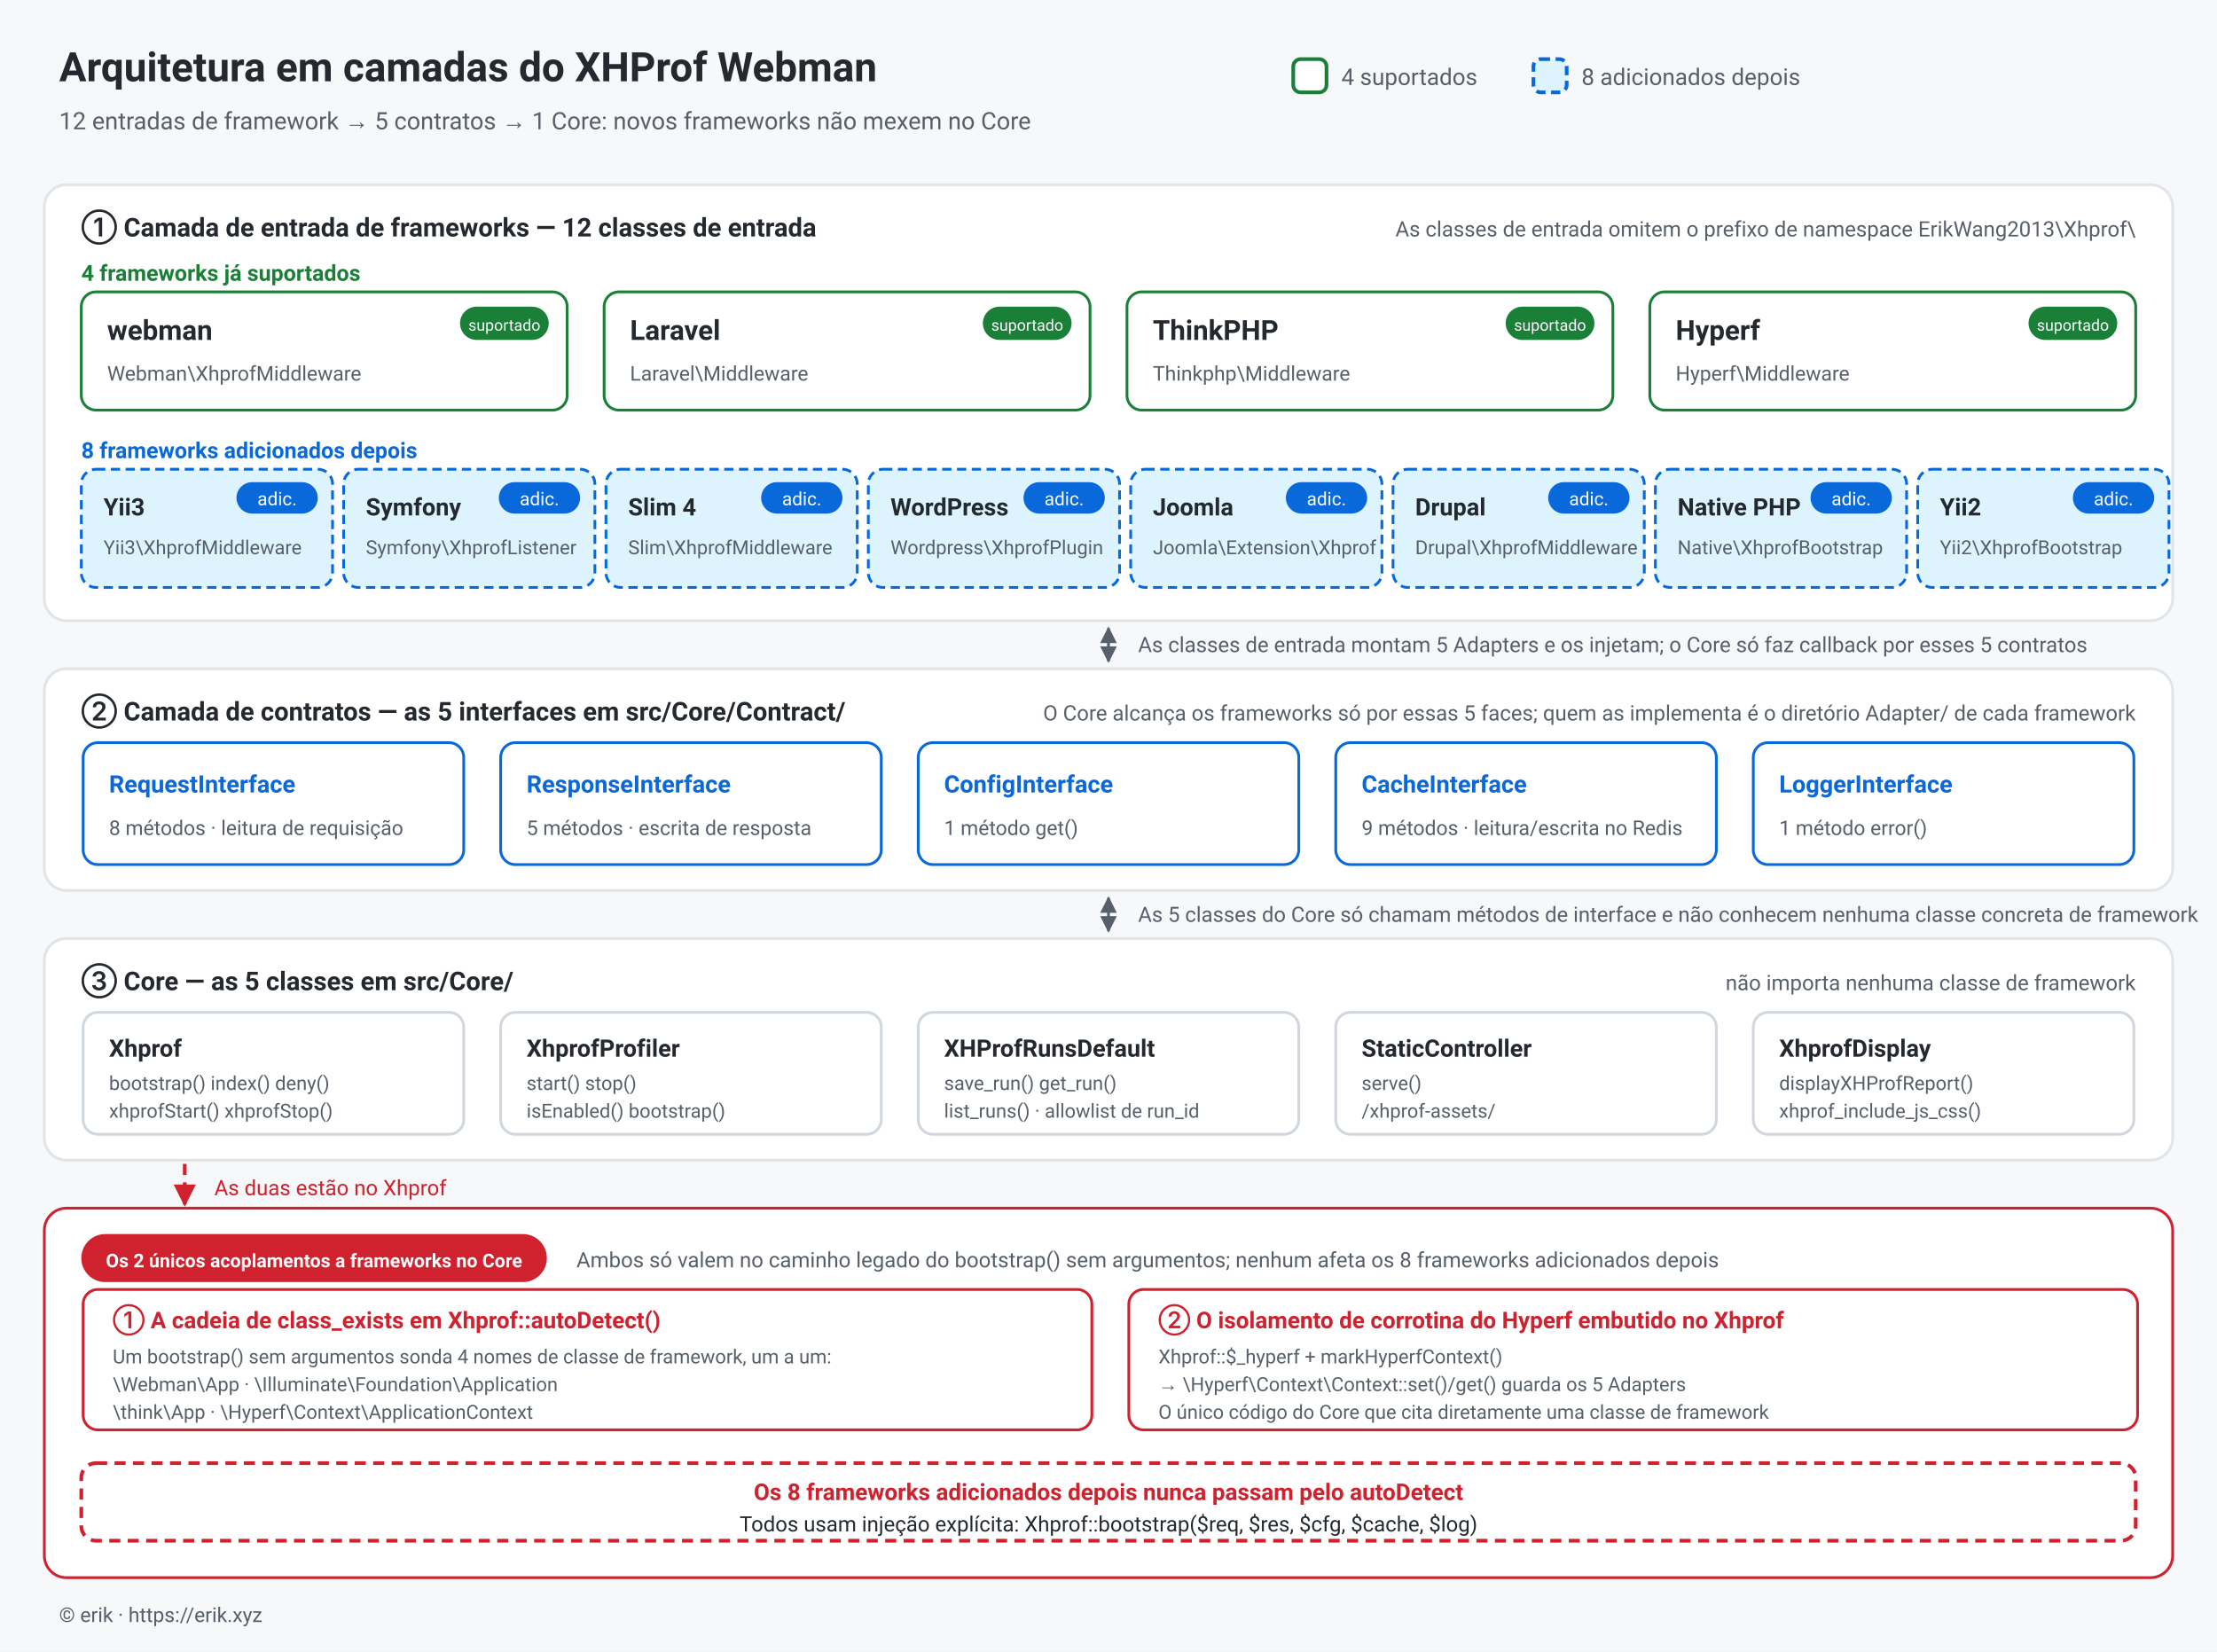
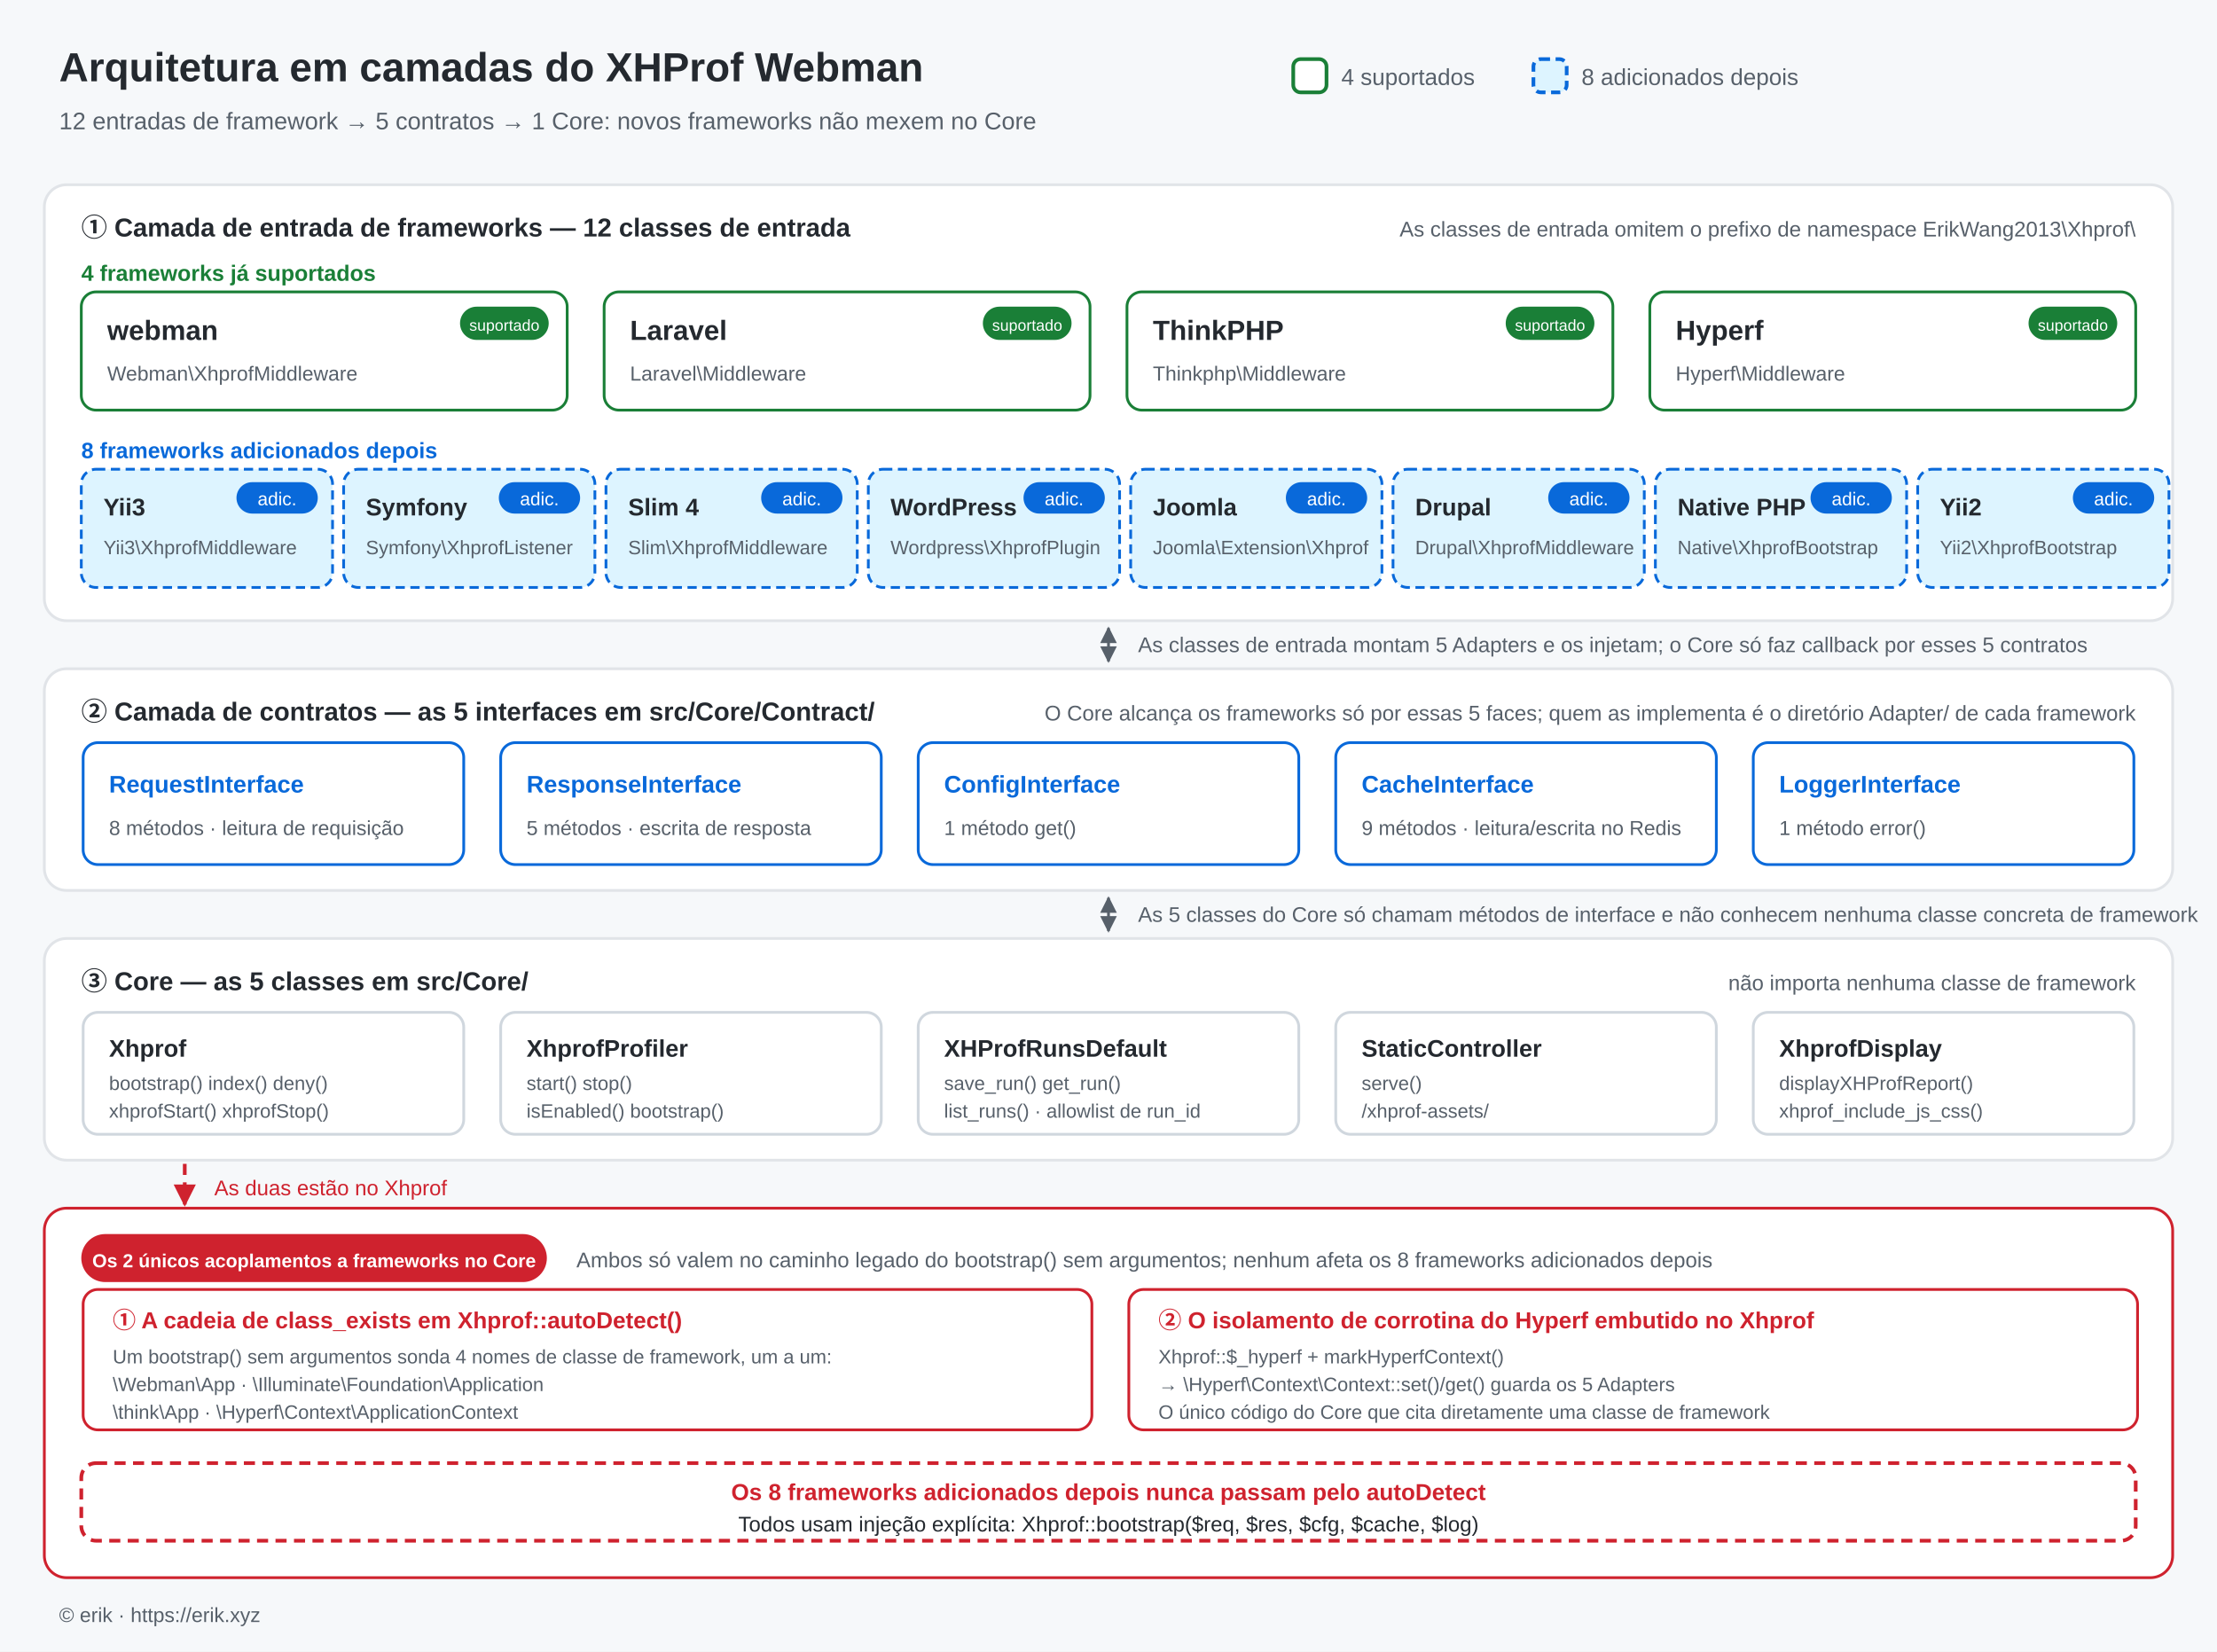
- <svg xmlns="http://www.w3.org/2000/svg" viewBox="0 0 1200 894" width="1200" height="894" role="img" font-family="-apple-system, BlinkMacSystemFont, &quot;Segoe UI&quot;, Roboto, &quot;Helvetica Neue&quot;, Arial, &quot;Noto Sans SC&quot;, &quot;PingFang SC&quot;, &quot;Microsoft YaHei&quot;, sans-serif">
+ <svg xmlns="http://www.w3.org/2000/svg" viewBox="0 0 1200 894" width="1200" height="894" role="img" font-family="Arial, &quot;Noto Sans CJK SC&quot;, -apple-system, BlinkMacSystemFont, &quot;Segoe UI&quot;, Roboto, &quot;Helvetica Neue&quot;, &quot;Noto Sans SC&quot;, &quot;PingFang SC&quot;, &quot;Microsoft YaHei&quot;, sans-serif">
  <defs>
    <marker id="arrow" viewBox="0 0 10 10" refX="9" refY="5" markerWidth="6" markerHeight="6" orient="auto-start-reverse">
      <path d="M0,0 L10,5 L0,10 z" fill="#57606a" />
    </marker>
    <marker id="arrow-red" viewBox="0 0 10 10" refX="9" refY="5" markerWidth="6" markerHeight="6" orient="auto-start-reverse">
      <path d="M0,0 L10,5 L0,10 z" fill="#cf222e" />
    </marker>
  </defs>
  <rect x="0" y="0" width="1200" height="894" fill="#f6f8fa" />
  <text x="32" y="44" font-size="22" font-weight="700" fill="#24292f">Arquitetura em camadas do XHProf Webman</text>
  <text x="32" y="70" font-size="13" fill="#57606a">12 entradas de framework → 5 contratos → 1 Core: novos frameworks não mexem no Core</text>
  <rect x="700" y="32" width="18" height="18" rx="4" fill="#ffffff" stroke="#1a7f37" stroke-width="2" />
  <text x="726" y="46" font-size="12.5" fill="#57606a">4 suportados</text>
  <rect x="830" y="32" width="18" height="18" rx="4" fill="#ddf4ff" stroke="#0969da" stroke-width="2" stroke-dasharray="5 3" />
  <text x="856" y="46" font-size="12.5" fill="#57606a">8 adicionados depois</text>
  <rect x="24" y="100" width="1152" height="236" rx="12" fill="#ffffff" stroke="#e1e4e8" stroke-width="1.5" />
  <text x="44" y="128" font-size="14" font-weight="600" fill="#24292f">① Camada de entrada de frameworks — 12 classes de entrada</text>
  <text x="1156" y="128" font-size="11.5" fill="#57606a" text-anchor="end">As classes de entrada omitem o prefixo de namespace ErikWang2013\Xhprof\</text>
  <text x="44" y="152" font-size="12" font-weight="600" fill="#1a7f37">4 frameworks já suportados</text>
  <rect x="44" y="158" width="263" height="64" rx="8" fill="#ffffff" stroke="#1a7f37" stroke-width="1.5" />
  <text x="58" y="184" font-size="15" font-weight="600" fill="#24292f">webman</text>
  <text x="58" y="206" font-size="11" fill="#57606a">Webman\XhprofMiddleware</text>
  <rect x="249" y="166" width="48" height="18" rx="9" fill="#1a7f37" />
  <text x="273" y="179" font-size="8.54" fill="#ffffff" text-anchor="middle">suportado</text>
  <rect x="327" y="158" width="263" height="64" rx="8" fill="#ffffff" stroke="#1a7f37" stroke-width="1.5" />
  <text x="341" y="184" font-size="15" font-weight="600" fill="#24292f">Laravel</text>
  <text x="341" y="206" font-size="11" fill="#57606a">Laravel\Middleware</text>
  <rect x="532" y="166" width="48" height="18" rx="9" fill="#1a7f37" />
  <text x="556" y="179" font-size="8.54" fill="#ffffff" text-anchor="middle">suportado</text>
  <rect x="610" y="158" width="263" height="64" rx="8" fill="#ffffff" stroke="#1a7f37" stroke-width="1.5" />
  <text x="624" y="184" font-size="15" font-weight="600" fill="#24292f">ThinkPHP</text>
  <text x="624" y="206" font-size="11" fill="#57606a">Thinkphp\Middleware</text>
  <rect x="815" y="166" width="48" height="18" rx="9" fill="#1a7f37" />
  <text x="839" y="179" font-size="8.54" fill="#ffffff" text-anchor="middle">suportado</text>
  <rect x="893" y="158" width="263" height="64" rx="8" fill="#ffffff" stroke="#1a7f37" stroke-width="1.5" />
  <text x="907" y="184" font-size="15" font-weight="600" fill="#24292f">Hyperf</text>
  <text x="907" y="206" font-size="11" fill="#57606a">Hyperf\Middleware</text>
  <rect x="1098" y="166" width="48" height="18" rx="9" fill="#1a7f37" />
  <text x="1122" y="179" font-size="8.54" fill="#ffffff" text-anchor="middle">suportado</text>
  <text x="44" y="248" font-size="12" font-weight="600" fill="#0969da">8 frameworks adicionados depois</text>
  <rect x="44" y="254" width="136" height="64" rx="8" fill="#ddf4ff" stroke="#0969da" stroke-width="1.5" stroke-dasharray="5 3" />
  <text x="56" y="279" font-size="13" font-weight="600" fill="#24292f">Yii3</text>
  <text x="56" y="300" font-size="10.5" fill="#57606a">Yii3\XhprofMiddleware</text>
  <rect x="128" y="261" width="44" height="17" rx="8.5" fill="#0969da" />
  <text x="150" y="273.5" font-size="10" fill="#ffffff" text-anchor="middle">adic.</text>
  <rect x="186" y="254" width="136" height="64" rx="8" fill="#ddf4ff" stroke="#0969da" stroke-width="1.5" stroke-dasharray="5 3" />
  <text x="198" y="279" font-size="13" font-weight="600" fill="#24292f">Symfony</text>
  <text x="198" y="300" font-size="10.5" fill="#57606a">Symfony\XhprofListener</text>
  <rect x="270" y="261" width="44" height="17" rx="8.5" fill="#0969da" />
  <text x="292" y="273.5" font-size="10" fill="#ffffff" text-anchor="middle">adic.</text>
  <rect x="328" y="254" width="136" height="64" rx="8" fill="#ddf4ff" stroke="#0969da" stroke-width="1.5" stroke-dasharray="5 3" />
  <text x="340" y="279" font-size="13" font-weight="600" fill="#24292f">Slim 4</text>
  <text x="340" y="300" font-size="10.5" fill="#57606a">Slim\XhprofMiddleware</text>
  <rect x="412" y="261" width="44" height="17" rx="8.5" fill="#0969da" />
  <text x="434" y="273.5" font-size="10" fill="#ffffff" text-anchor="middle">adic.</text>
  <rect x="470" y="254" width="136" height="64" rx="8" fill="#ddf4ff" stroke="#0969da" stroke-width="1.5" stroke-dasharray="5 3" />
  <text x="482" y="279" font-size="13" font-weight="600" fill="#24292f">WordPress</text>
  <text x="482" y="300" font-size="10.5" fill="#57606a">Wordpress\XhprofPlugin</text>
  <rect x="554" y="261" width="44" height="17" rx="8.5" fill="#0969da" />
  <text x="576" y="273.5" font-size="10" fill="#ffffff" text-anchor="middle">adic.</text>
  <rect x="612" y="254" width="136" height="64" rx="8" fill="#ddf4ff" stroke="#0969da" stroke-width="1.5" stroke-dasharray="5 3" />
  <text x="624" y="279" font-size="13" font-weight="600" fill="#24292f">Joomla</text>
  <text x="624" y="300" font-size="10.5" fill="#57606a">Joomla\Extension\Xhprof</text>
  <rect x="696" y="261" width="44" height="17" rx="8.5" fill="#0969da" />
  <text x="718" y="273.5" font-size="10" fill="#ffffff" text-anchor="middle">adic.</text>
  <rect x="754" y="254" width="136" height="64" rx="8" fill="#ddf4ff" stroke="#0969da" stroke-width="1.5" stroke-dasharray="5 3" />
  <text x="766" y="279" font-size="13" font-weight="600" fill="#24292f">Drupal</text>
  <text x="766" y="300" font-size="10.5" fill="#57606a">Drupal\XhprofMiddleware</text>
  <rect x="838" y="261" width="44" height="17" rx="8.5" fill="#0969da" />
  <text x="860" y="273.5" font-size="10" fill="#ffffff" text-anchor="middle">adic.</text>
  <line x1="600" y1="340" x2="600" y2="358" stroke="#57606a" stroke-width="1.5" marker-start="url(#arrow)" marker-end="url(#arrow)" />
  <text x="616" y="353" font-size="11.5" fill="#57606a">As classes de entrada montam 5 Adapters e os injetam; o Core só faz callback por esses 5 contratos</text>
  <rect x="24" y="362" width="1152" height="120" rx="12" fill="#ffffff" stroke="#e1e4e8" stroke-width="1.5" />
  <text x="44" y="390" font-size="14" font-weight="600" fill="#24292f">② Camada de contratos — as 5 interfaces em src/Core/Contract/</text>
  <text x="1156" y="390" font-size="11.5" fill="#57606a" text-anchor="end">O Core alcança os frameworks só por essas 5 faces; quem as implementa é o diretório Adapter/ de cada framework</text>
  <rect x="45" y="402" width="206" height="66" rx="8" fill="#ffffff" stroke="#0969da" stroke-width="1.5" />
  <text x="59" y="429" font-size="13" font-weight="600" fill="#0969da">RequestInterface</text>
  <text x="59" y="452" font-size="11" fill="#57606a">8 métodos · leitura de requisição</text>
  <rect x="271" y="402" width="206" height="66" rx="8" fill="#ffffff" stroke="#0969da" stroke-width="1.5" />
  <text x="285" y="429" font-size="13" font-weight="600" fill="#0969da">ResponseInterface</text>
  <text x="285" y="452" font-size="11" fill="#57606a">5 métodos · escrita de resposta</text>
  <rect x="497" y="402" width="206" height="66" rx="8" fill="#ffffff" stroke="#0969da" stroke-width="1.5" />
  <text x="511" y="429" font-size="13" font-weight="600" fill="#0969da">ConfigInterface</text>
  <text x="511" y="452" font-size="11" fill="#57606a">1 método get()</text>
  <rect x="723" y="402" width="206" height="66" rx="8" fill="#ffffff" stroke="#0969da" stroke-width="1.5" />
  <text x="737" y="429" font-size="13" font-weight="600" fill="#0969da">CacheInterface</text>
  <text x="737" y="452" font-size="11" fill="#57606a">9 métodos · leitura/escrita no Redis</text>
  <rect x="949" y="402" width="206" height="66" rx="8" fill="#ffffff" stroke="#0969da" stroke-width="1.5" />
  <text x="963" y="429" font-size="13" font-weight="600" fill="#0969da">LoggerInterface</text>
  <text x="963" y="452" font-size="11" fill="#57606a">1 método error()</text>
  <line x1="600" y1="486" x2="600" y2="504" stroke="#57606a" stroke-width="1.5" marker-start="url(#arrow)" marker-end="url(#arrow)" />
  <text x="616" y="499" font-size="11.43" fill="#57606a">As 5 classes do Core só chamam métodos de interface e não conhecem nenhuma classe concreta de framework</text>
  <rect x="24" y="508" width="1152" height="120" rx="12" fill="#ffffff" stroke="#e1e4e8" stroke-width="1.5" />
  <text x="44" y="536" font-size="14" font-weight="600" fill="#24292f">③ Core — as 5 classes em src/Core/</text>
  <text x="1156" y="536" font-size="11.5" fill="#57606a" text-anchor="end">não importa nenhuma classe de framework</text>
  <rect x="45" y="548" width="206" height="66" rx="8" fill="#ffffff" stroke="#d0d7de" stroke-width="1.5" />
  <text x="59" y="572" font-size="13" font-weight="600" fill="#24292f">Xhprof</text>
  <text x="59" y="590" font-size="10.5" fill="#57606a">bootstrap() index() deny()</text>
  <text x="59" y="605" font-size="10.5" fill="#57606a">xhprofStart() xhprofStop()</text>
  <rect x="271" y="548" width="206" height="66" rx="8" fill="#ffffff" stroke="#d0d7de" stroke-width="1.5" />
  <text x="285" y="572" font-size="13" font-weight="600" fill="#24292f">XhprofProfiler</text>
  <text x="285" y="590" font-size="10.5" fill="#57606a">start() stop()</text>
  <text x="285" y="605" font-size="10.5" fill="#57606a">isEnabled() bootstrap()</text>
  <rect x="497" y="548" width="206" height="66" rx="8" fill="#ffffff" stroke="#d0d7de" stroke-width="1.5" />
  <text x="511" y="572" font-size="13" font-weight="600" fill="#24292f">XHProfRunsDefault</text>
  <text x="511" y="590" font-size="10.5" fill="#57606a">save_run() get_run()</text>
  <text x="511" y="605" font-size="10.5" fill="#57606a">list_runs() · allowlist de run_id</text>
  <rect x="723" y="548" width="206" height="66" rx="8" fill="#ffffff" stroke="#d0d7de" stroke-width="1.5" />
  <text x="737" y="572" font-size="13" font-weight="600" fill="#24292f">StaticController</text>
  <text x="737" y="590" font-size="10.5" fill="#57606a">serve()</text>
  <text x="737" y="605" font-size="10.5" fill="#57606a">/xhprof-assets/</text>
  <rect x="949" y="548" width="206" height="66" rx="8" fill="#ffffff" stroke="#d0d7de" stroke-width="1.5" />
  <text x="963" y="572" font-size="13" font-weight="600" fill="#24292f">XhprofDisplay</text>
  <text x="963" y="590" font-size="10.5" fill="#57606a">displayXHProfReport()</text>
  <text x="963" y="605" font-size="10.5" fill="#57606a">xhprof_include_js_css()</text>
  <line x1="100" y1="630" x2="100" y2="652" stroke="#cf222e" stroke-width="2" stroke-dasharray="6 4" marker-end="url(#arrow-red)" />
  <text x="116" y="647" font-size="11.5" fill="#cf222e">As duas estão no Xhprof</text>
  <rect x="24" y="654" width="1152" height="200" rx="12" fill="#ffffff" stroke="#cf222e" stroke-width="1.5" />
  <rect x="44" y="668" width="252" height="26" rx="13" fill="#cf222e" />
  <text x="170" y="686" font-size="10.24" font-weight="600" fill="#ffffff" text-anchor="middle">Os 2 únicos acoplamentos a frameworks no Core</text>
  <text x="312" y="686" font-size="11.5" fill="#57606a">Ambos só valem no caminho legado do bootstrap() sem argumentos; nenhum afeta os 8 frameworks adicionados depois</text>
  <rect x="45" y="698" width="546" height="76" rx="8" fill="#ffffff" stroke="#cf222e" stroke-width="1.5" />
  <text x="61" y="719" font-size="12.5" font-weight="600" fill="#cf222e">① A cadeia de class_exists em Xhprof::autoDetect()</text>
  <text x="61" y="738" font-size="10.5" fill="#57606a">Um bootstrap() sem argumentos sonda 4 nomes de classe de framework, um a um:</text>
  <text x="61" y="753" font-size="10.5" fill="#57606a">\Webman\App · \Illuminate\Foundation\Application</text>
  <text x="61" y="768" font-size="10.5" fill="#57606a">\think\App · \Hyperf\Context\ApplicationContext</text>
  <rect x="611" y="698" width="546" height="76" rx="8" fill="#ffffff" stroke="#cf222e" stroke-width="1.5" />
  <text x="627" y="719" font-size="12.5" font-weight="600" fill="#cf222e">② O isolamento de corrotina do Hyperf embutido no Xhprof</text>
  <text x="627" y="738" font-size="10.5" fill="#57606a">Xhprof::$_hyperf + markHyperfContext()</text>
  <text x="627" y="753" font-size="10.5" fill="#57606a">→ \Hyperf\Context\Context::set()/get() guarda os 5 Adapters</text>
  <text x="627" y="768" font-size="10.5" fill="#57606a">O único código do Core que cita diretamente uma classe de framework</text>
  <rect x="44" y="792" width="1112" height="42" rx="8" fill="#ffffff" stroke="#cf222e" stroke-width="2" stroke-dasharray="6 4" />
  <text x="600" y="812" font-size="12.5" font-weight="600" fill="#cf222e" text-anchor="middle">Os 8 frameworks adicionados depois nunca passam pelo autoDetect</text>
  <text x="600" y="829" font-size="11.5" fill="#24292f" text-anchor="middle">Todos usam injeção explícita: Xhprof::bootstrap($req, $res, $cfg, $cache, $log)</text>
  <rect x="896" y="254" width="136" height="64" rx="8" fill="#ddf4ff" stroke="#0969da" stroke-width="1.5" stroke-dasharray="5 3" />
  <text x="908" y="279" font-size="13" font-weight="600" fill="#24292f">Native PHP</text>
  <text x="908" y="300" font-size="10.5" fill="#57606a">Native\XhprofBootstrap</text>
  <rect x="980" y="261" width="44" height="17" rx="8.5" fill="#0969da" />
  <text x="1002" y="273.5" font-size="10" fill="#ffffff" text-anchor="middle">adic.</text>
  <rect x="1038" y="254" width="136" height="64" rx="8" fill="#ddf4ff" stroke="#0969da" stroke-width="1.5" stroke-dasharray="5 3" />
  <text x="1050" y="279" font-size="13" font-weight="600" fill="#24292f">Yii2</text>
  <text x="1050" y="300" font-size="10.5" fill="#57606a">Yii2\XhprofBootstrap</text>
  <rect x="1122" y="261" width="44" height="17" rx="8.5" fill="#0969da" />
  <text x="1144" y="273.5" font-size="10" fill="#ffffff" text-anchor="middle">adic.</text>
  <text x="32" y="878" font-size="11" fill="#57606a">© erik · https://erik.xyz</text>
</svg>
